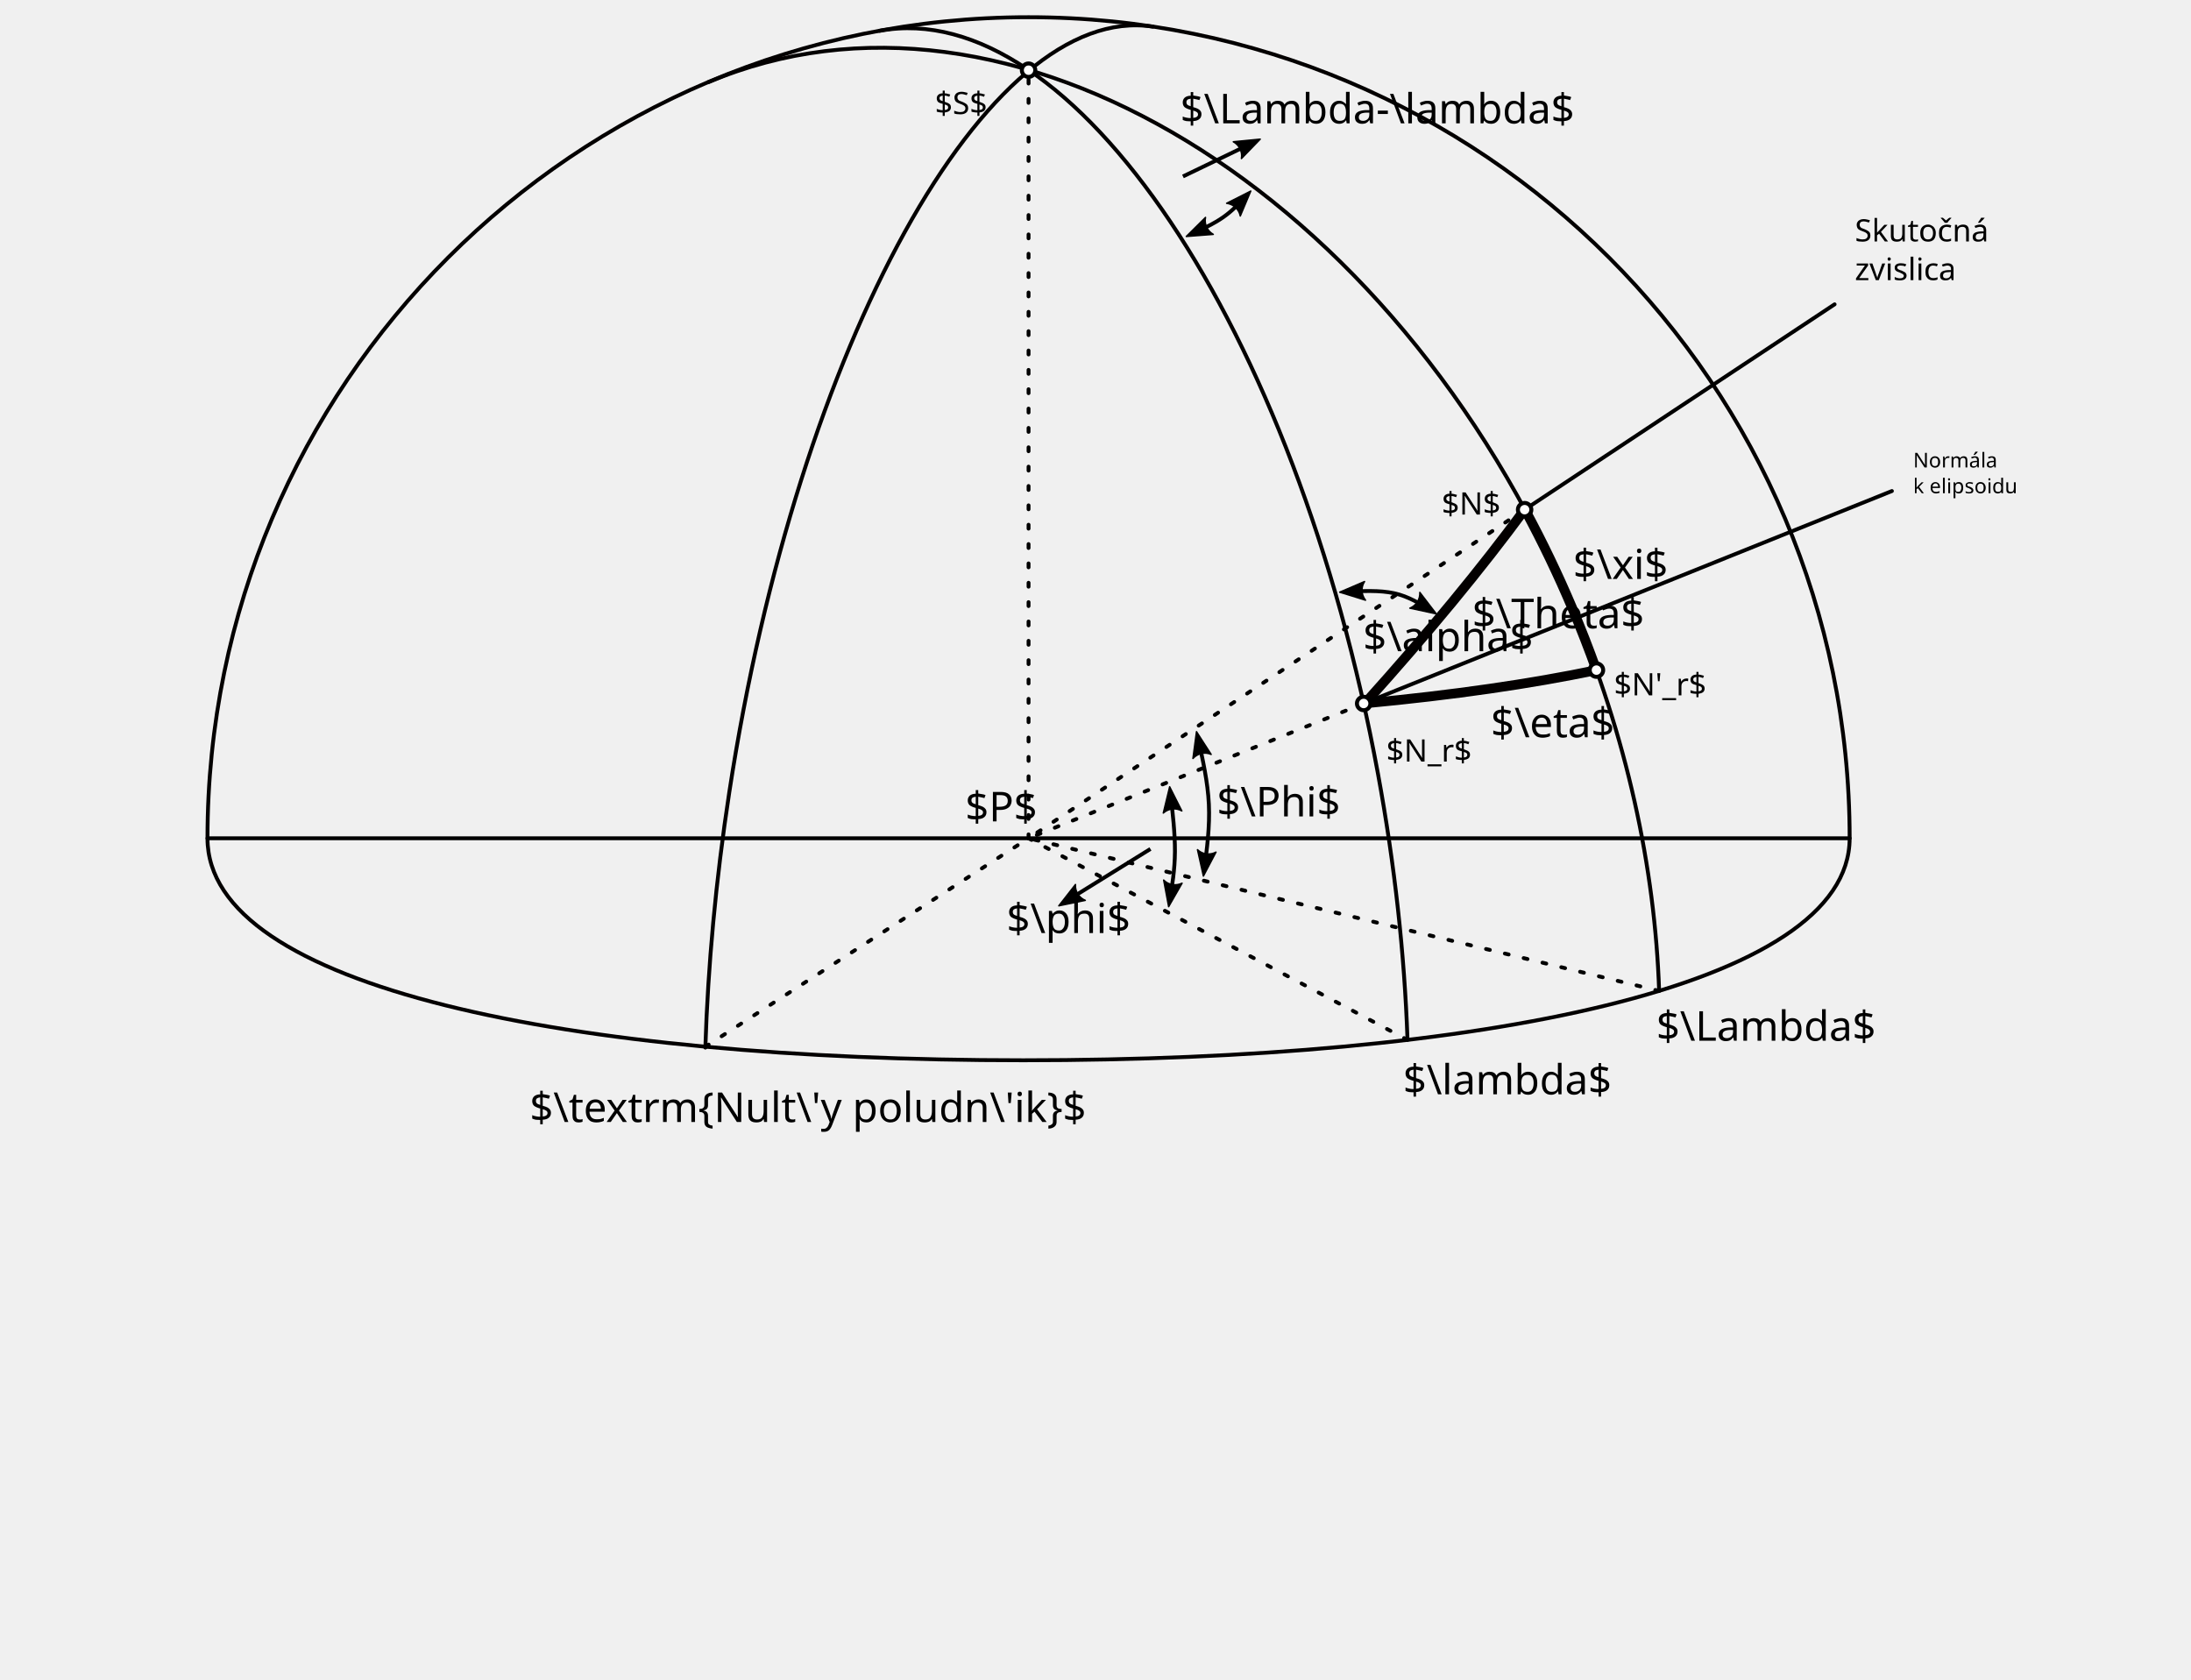
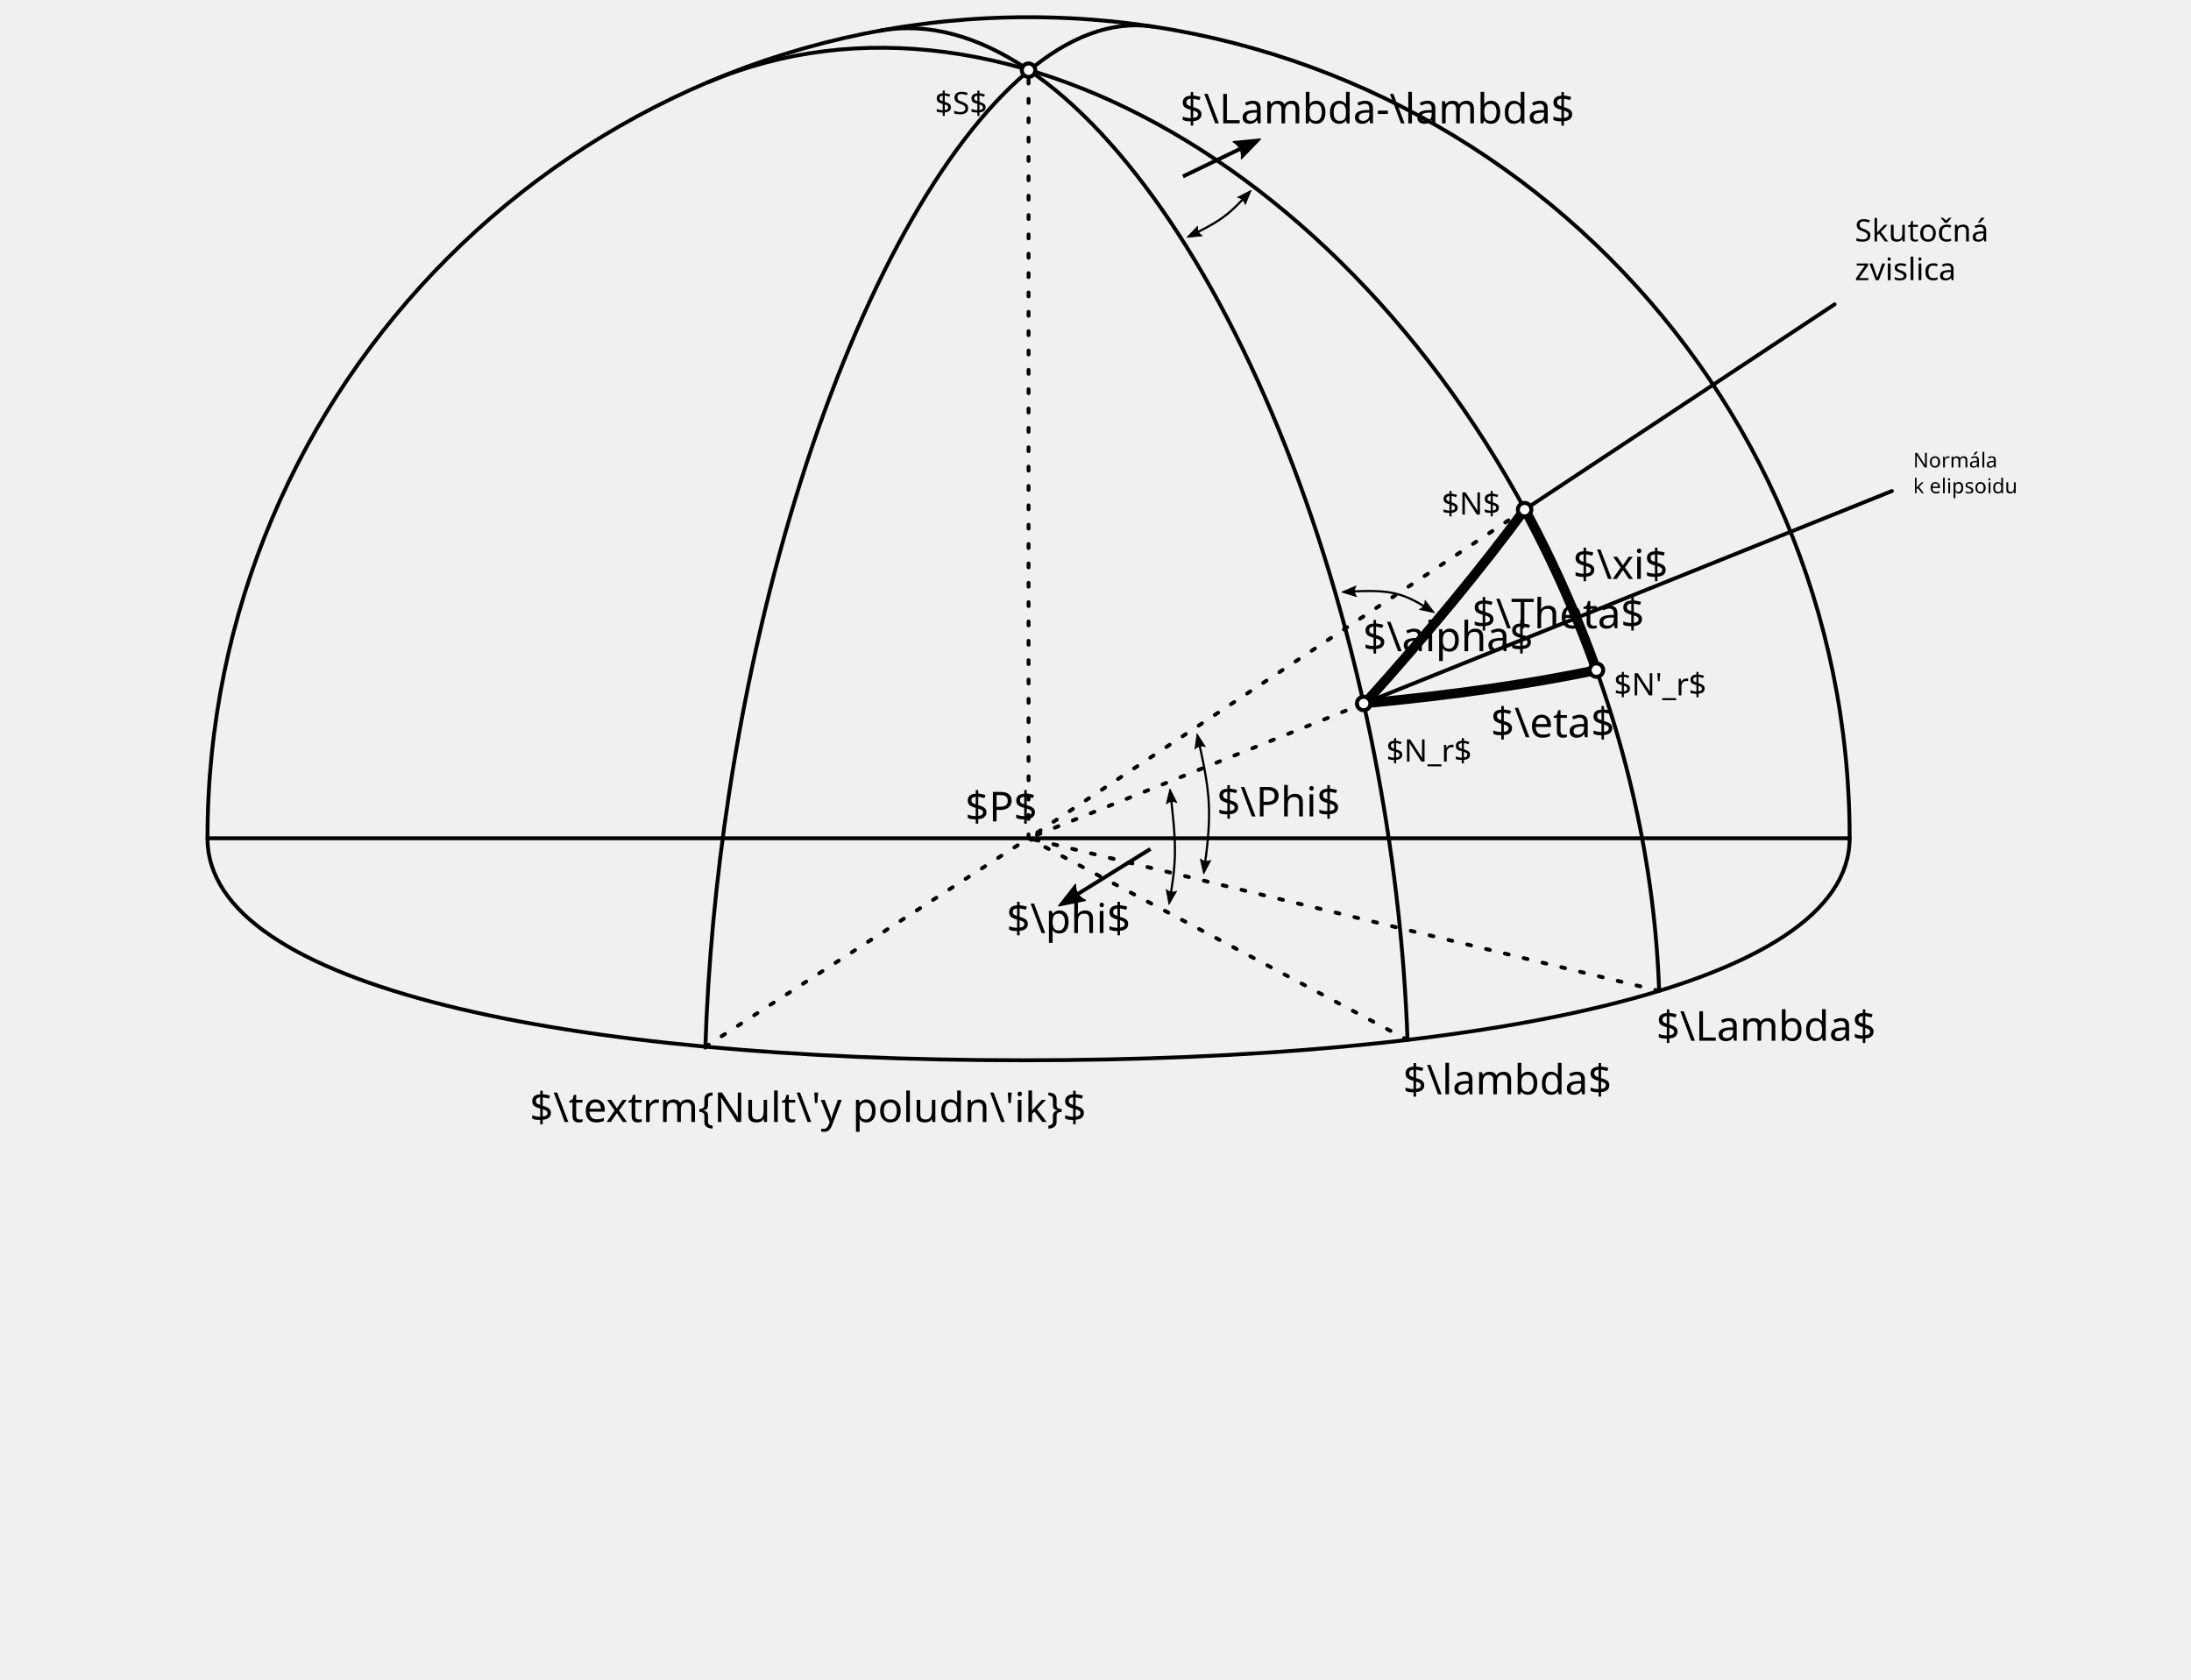
<svg xmlns="http://www.w3.org/2000/svg" xmlns:ns1="http://www.openswatchbook.org/uri/2009/osb" width="150mm" height="115mm" viewBox="0 0 150 115" version="1.1" id="svg8">
  <defs id="defs2">
    <marker style="overflow:visible" id="marker2223" refX="0" refY="0" orient="auto">
      <path transform="scale(-0.6)" d="M 8.719,4.034 -2.207,0.016 8.719,-4.002 c -1.745,2.372 -1.735,5.617 -6e-7,8.035 z" style="fill:#000000;fill-opacity:1;fill-rule:evenodd;stroke:#000000;stroke-width:0.625;stroke-linejoin:round;stroke-opacity:1" id="path2221" />
    </marker>
    <marker style="overflow:visible" id="marker1943" refX="0" refY="0" orient="auto">
      <path transform="scale(0.6)" d="M 8.719,4.034 -2.207,0.016 8.719,-4.002 c -1.745,2.372 -1.735,5.617 -6e-7,8.035 z" style="fill:#000000;fill-opacity:1;fill-rule:evenodd;stroke:#000000;stroke-width:0.625;stroke-linejoin:round;stroke-opacity:1" id="path1941" />
    </marker>
    <marker style="overflow:visible" id="marker3006" refX="0" refY="0" orient="auto">
      <path transform="scale(-0.6)" d="M 8.719,4.034 -2.207,0.016 8.719,-4.002 c -1.745,2.372 -1.735,5.617 -6e-7,8.035 z" style="fill:#000000;fill-opacity:1;fill-rule:evenodd;stroke:#000000;stroke-width:0.625;stroke-linejoin:round;stroke-opacity:1" id="path3004" />
    </marker>
    <marker style="overflow:visible" id="marker2738" refX="0" refY="0" orient="auto">
      <path transform="scale(0.6)" d="M 8.719,4.034 -2.207,0.016 8.719,-4.002 c -1.745,2.372 -1.735,5.617 -6e-7,8.035 z" style="fill:#000000;fill-opacity:1;fill-rule:evenodd;stroke:#000000;stroke-width:0.625;stroke-linejoin:round;stroke-opacity:1" id="path2736" />
    </marker>
    <marker style="overflow:visible" id="marker2442" refX="0" refY="0" orient="auto">
      <path transform="scale(-0.6)" d="M 8.719,4.034 -2.207,0.016 8.719,-4.002 c -1.745,2.372 -1.735,5.617 -6e-7,8.035 z" style="fill:#000000;fill-opacity:1;fill-rule:evenodd;stroke:#000000;stroke-width:0.625;stroke-linejoin:round;stroke-opacity:1" id="path2440" />
    </marker>
    <marker style="overflow:visible" id="marker1966" refX="0" refY="0" orient="auto">
      <path transform="scale(-0.6)" d="M 8.719,4.034 -2.207,0.016 8.719,-4.002 c -1.745,2.372 -1.735,5.617 -6e-7,8.035 z" style="fill:#000000;fill-opacity:1;fill-rule:evenodd;stroke:#000000;stroke-width:0.625;stroke-linejoin:round;stroke-opacity:1" id="path1964" />
    </marker>
    <marker style="overflow:visible" id="marker1956" refX="0" refY="0" orient="auto">
      <path transform="scale(0.6)" d="M 8.719,4.034 -2.207,0.016 8.719,-4.002 c -1.745,2.372 -1.735,5.617 -6e-7,8.035 z" style="fill:#000000;fill-opacity:1;fill-rule:evenodd;stroke:#000000;stroke-width:0.625;stroke-linejoin:round;stroke-opacity:1" id="path1954" />
    </marker>
    <marker style="overflow:visible" id="marker7825" refX="0" refY="0" orient="auto">
      <path transform="scale(0.6)" d="M 8.719,4.034 -2.207,0.016 8.719,-4.002 c -1.745,2.372 -1.735,5.617 -6e-7,8.035 z" style="fill:#000000;fill-opacity:1;fill-rule:evenodd;stroke:#000000;stroke-width:0.625;stroke-linejoin:round;stroke-opacity:1" id="path7823" />
    </marker>
    <marker style="overflow:visible" id="marker6961" refX="0" refY="0" orient="auto">
      <path transform="scale(-0.6)" d="M 8.719,4.034 -2.207,0.016 8.719,-4.002 c -1.745,2.372 -1.735,5.617 -6e-7,8.035 z" style="fill:#000000;fill-opacity:1;fill-rule:evenodd;stroke:#000000;stroke-width:0.625;stroke-linejoin:round;stroke-opacity:1" id="path6959" />
    </marker>
    <rect x="138.848" y="114.984" width="225.127" height="139.279" id="rect2578" />
    <rect x="113.405" y="95.777" width="218.15" height="133.681" id="rect2572" />
    <linearGradient id="linearGradient1205" ns1:paint="solid">
      <stop style="stop-color:#000000;stop-opacity:1;" offset="0" id="stop1203" />
    </linearGradient>
    <marker style="overflow:visible" id="marker3811" refX="0" refY="0" orient="auto">
      <path transform="scale(-0.6)" d="M 8.719,4.034 -2.207,0.016 8.719,-4.002 c -1.745,2.372 -1.735,5.617 -6e-7,8.035 z" style="fill:#000000;fill-opacity:1;fill-rule:evenodd;stroke:#000000;stroke-width:0.625;stroke-linejoin:round;stroke-opacity:1" id="path3809" />
    </marker>
    <marker style="overflow:visible" id="Arrow1Mstart" refX="0" refY="0" orient="auto">
      <path transform="matrix(0.4,0,0,0.4,4,0)" style="fill:#000000;fill-opacity:1;fill-rule:evenodd;stroke:#000000;stroke-width:1pt;stroke-opacity:1" d="M 0,0 5,-5 -12.5,0 5,5 Z" id="path2093" />
    </marker>
    <marker style="overflow:visible" id="marker1847" refX="0" refY="0" orient="auto">
      <path transform="scale(-0.6)" d="M 8.719,4.034 -2.207,0.016 8.719,-4.002 c -1.745,2.372 -1.735,5.617 -6e-7,8.035 z" style="fill:#030000;fill-opacity:1;fill-rule:evenodd;stroke:#030000;stroke-width:0.625;stroke-linejoin:round;stroke-opacity:1" id="path1845" />
    </marker>
    <marker style="overflow:visible" id="Arrow2Mstart" refX="0" refY="0" orient="auto">
      <path transform="scale(0.6)" d="M 8.719,4.034 -2.207,0.016 8.719,-4.002 c -1.745,2.372 -1.735,5.617 -6e-7,8.035 z" style="fill:#000000;fill-opacity:1;fill-rule:evenodd;stroke:#000000;stroke-width:0.625;stroke-linejoin:round;stroke-opacity:1" id="path891" />
    </marker>
    <marker style="overflow:visible" id="marker1347" refX="0" refY="0" orient="auto">
      <path transform="matrix(-0.8,0,0,-0.8,-10,0)" style="fill:#000000;fill-opacity:1;fill-rule:evenodd;stroke:#000000;stroke-width:1pt;stroke-opacity:1" d="M 0,0 5,-5 -12.5,0 5,5 Z" id="path1345" />
    </marker>
    <marker style="overflow:visible" id="marker1259" refX="0" refY="0" orient="auto">
      <path transform="scale(-0.6)" d="M 8.719,4.034 -2.207,0.016 8.719,-4.002 c -1.745,2.372 -1.735,5.617 -6e-7,8.035 z" style="fill:#000000;fill-opacity:1;fill-rule:evenodd;stroke:#000000;stroke-width:0.625;stroke-linejoin:round;stroke-opacity:1" id="path1257" />
    </marker>
    <marker style="overflow:visible" id="Arrow2Mend" refX="0" refY="0" orient="auto">
      <path transform="scale(-0.6)" d="M 8.719,4.034 -2.207,0.016 8.719,-4.002 c -1.745,2.372 -1.735,5.617 -6e-7,8.035 z" style="fill:#000000;fill-opacity:1;fill-rule:evenodd;stroke:#000000;stroke-width:0.625;stroke-linejoin:round;stroke-opacity:1" id="path894" />
    </marker>
    <marker style="overflow:visible" id="Arrow1Mend" refX="0" refY="0" orient="auto">
      <path transform="matrix(-0.4,0,0,-0.4,-4,0)" style="fill:#000000;fill-opacity:1;fill-rule:evenodd;stroke:#000000;stroke-width:1pt;stroke-opacity:1" d="M 0,0 5,-5 -12.5,0 5,5 Z" id="path876" />
    </marker>
    <marker style="overflow:visible" id="Arrow2Lend" refX="0" refY="0" orient="auto">
      <path transform="matrix(-1.1,0,0,-1.1,-1.1,0)" d="M 8.719,4.034 -2.207,0.016 8.719,-4.002 c -1.745,2.372 -1.735,5.617 -6e-7,8.035 z" style="fill:#000000;fill-opacity:1;fill-rule:evenodd;stroke:#000000;stroke-width:0.625;stroke-linejoin:round;stroke-opacity:1" id="path888" />
    </marker>
    <marker style="overflow:visible" id="Arrow1Lend" refX="0" refY="0" orient="auto">
      <path transform="matrix(-0.8,0,0,-0.8,-10,0)" style="fill:#000000;fill-opacity:1;fill-rule:evenodd;stroke:#000000;stroke-width:1pt;stroke-opacity:1" d="M 0,0 5,-5 -12.5,0 5,5 Z" id="path870" />
    </marker>
    <marker style="overflow:visible" id="marker1945-6" refX="0" refY="0" orient="auto">
      <path transform="scale(-0.6)" d="M 8.719,4.034 -2.207,0.016 8.719,-4.002 c -1.745,2.372 -1.735,5.617 -6e-7,8.035 z" style="fill:#000000;fill-opacity:1;fill-rule:evenodd;stroke:#000000;stroke-width:0.625;stroke-linejoin:round;stroke-opacity:1" id="path1943-2" />
    </marker>
    <marker style="overflow:visible" id="marker1945-1" refX="0" refY="0" orient="auto">
      <path transform="scale(-0.6)" d="M 8.719,4.034 -2.207,0.016 8.719,-4.002 c -1.745,2.372 -1.735,5.617 -6e-7,8.035 z" style="fill:#000000;fill-opacity:1;fill-rule:evenodd;stroke:#000000;stroke-width:0.625;stroke-linejoin:round;stroke-opacity:1" id="path1943-0" />
    </marker>
    <marker style="overflow:visible" id="marker1945-0" refX="0" refY="0" orient="auto">
      <path transform="scale(-0.6)" d="M 8.719,4.034 -2.207,0.016 8.719,-4.002 c -1.745,2.372 -1.735,5.617 -6e-7,8.035 z" style="fill:#000000;fill-opacity:1;fill-rule:evenodd;stroke:#000000;stroke-width:0.625;stroke-linejoin:round;stroke-opacity:1" id="path1943-8" />
    </marker>
    <marker style="overflow:visible" id="marker1847-6" refX="0" refY="0" orient="auto">
      <path transform="scale(-0.6)" d="M 8.719,4.034 -2.207,0.016 8.719,-4.002 c -1.745,2.372 -1.735,5.617 -6e-7,8.035 z" style="fill:#000000;fill-opacity:1;fill-rule:evenodd;stroke:#000000;stroke-width:0.625;stroke-linejoin:round;stroke-opacity:1" id="path1845-8" />
    </marker>
    <marker style="overflow:visible" id="marker1847-68" refX="0" refY="0" orient="auto">
      <path transform="scale(-0.6)" d="M 8.719,4.034 -2.207,0.016 8.719,-4.002 c -1.745,2.372 -1.735,5.617 -6e-7,8.035 z" style="fill:#000000;fill-opacity:1;fill-rule:evenodd;stroke:#000000;stroke-width:0.625;stroke-linejoin:round;stroke-opacity:1" id="path1845-5" />
    </marker>
    <marker style="overflow:visible" id="marker1945-3" refX="0" refY="0" orient="auto">
      <path transform="scale(-0.6)" d="M 8.719,4.034 -2.207,0.016 8.719,-4.002 c -1.745,2.372 -1.735,5.617 -6e-7,8.035 z" style="fill:#000000;fill-opacity:1;fill-rule:evenodd;stroke:#000000;stroke-width:0.625;stroke-linejoin:round;stroke-opacity:1" id="path1943-6" />
    </marker>
    <marker style="overflow:visible" id="marker1847-5" refX="0" refY="0" orient="auto">
      <path transform="scale(-0.6)" d="M 8.719,4.034 -2.207,0.016 8.719,-4.002 c -1.745,2.372 -1.735,5.617 -6e-7,8.035 z" style="fill:#000000;fill-opacity:1;fill-rule:evenodd;stroke:#000000;stroke-width:0.625;stroke-linejoin:round;stroke-opacity:1" id="path1845-3" />
    </marker>
    <marker style="overflow:visible" id="marker1847-9" refX="0" refY="0" orient="auto">
      <path transform="scale(-0.6)" d="M 8.719,4.034 -2.207,0.016 8.719,-4.002 c -1.745,2.372 -1.735,5.617 -6e-7,8.035 z" style="fill:#000000;fill-opacity:1;fill-rule:evenodd;stroke:#000000;stroke-width:0.625;stroke-linejoin:round;stroke-opacity:1" id="path1845-2" />
    </marker>
    <marker style="overflow:visible" id="marker4279-6" refX="0" refY="0" orient="auto">
      <path transform="scale(-0.6)" d="M 8.719,4.034 -2.207,0.016 8.719,-4.002 c -1.745,2.372 -1.735,5.617 -6e-7,8.035 z" style="fill:#000000;fill-opacity:1;fill-rule:evenodd;stroke:#000000;stroke-width:0.625;stroke-linejoin:round;stroke-opacity:1" id="path4277-0" />
    </marker>
    <marker style="overflow:visible" id="marker4279-2" refX="0" refY="0" orient="auto">
      <path transform="scale(-0.6)" d="M 8.719,4.034 -2.207,0.016 8.719,-4.002 c -1.745,2.372 -1.735,5.617 -6e-7,8.035 z" style="fill:#000000;fill-opacity:1;fill-rule:evenodd;stroke:#000000;stroke-width:0.625;stroke-linejoin:round;stroke-opacity:1" id="path4277-7" />
    </marker>
    <marker style="overflow:visible" id="marker4279-5" refX="0" refY="0" orient="auto">
      <path transform="scale(-0.6)" d="M 8.719,4.034 -2.207,0.016 8.719,-4.002 c -1.745,2.372 -1.735,5.617 -6e-7,8.035 z" style="fill:#000000;fill-opacity:1;fill-rule:evenodd;stroke:#000000;stroke-width:0.625;stroke-linejoin:round;stroke-opacity:1" id="path4277-04" />
    </marker>
    <marker style="overflow:visible" id="marker1259-3" refX="0" refY="0" orient="auto">
      <path transform="scale(-0.6)" d="M 8.719,4.034 -2.207,0.016 8.719,-4.002 c -1.745,2.372 -1.735,5.617 -6e-7,8.035 z" style="fill:#000000;fill-opacity:1;fill-rule:evenodd;stroke:#000000;stroke-width:0.625;stroke-linejoin:round;stroke-opacity:1" id="path1257-6" />
    </marker>
    <marker style="overflow:visible" id="marker4279-7" refX="0" refY="0" orient="auto">
      <path transform="scale(-0.6)" d="M 8.719,4.034 -2.207,0.016 8.719,-4.002 c -1.745,2.372 -1.735,5.617 -6e-7,8.035 z" style="fill:#000000;fill-opacity:1;fill-rule:evenodd;stroke:#000000;stroke-width:0.625;stroke-linejoin:round;stroke-opacity:1" id="path4277-5" />
    </marker>
    <marker style="overflow:visible" id="marker4279-3" refX="0" refY="0" orient="auto">
      <path transform="scale(-0.6)" d="M 8.719,4.034 -2.207,0.016 8.719,-4.002 c -1.745,2.372 -1.735,5.617 -6e-7,8.035 z" style="fill:#000000;fill-opacity:1;fill-rule:evenodd;stroke:#000000;stroke-width:0.625;stroke-linejoin:round;stroke-opacity:1" id="path4277-6" />
    </marker>
    <marker style="overflow:visible" id="marker4279-3-5" refX="0" refY="0" orient="auto">
      <path transform="scale(-0.6)" d="M 8.719,4.034 -2.207,0.016 8.719,-4.002 c -1.745,2.372 -1.735,5.617 -6e-7,8.035 z" style="fill:#000000;fill-opacity:1;fill-rule:evenodd;stroke:#000000;stroke-width:0.625;stroke-linejoin:round;stroke-opacity:1" id="path4277-6-3" />
    </marker>
    <marker style="overflow:visible" id="marker4279-3-5-6" refX="0" refY="0" orient="auto">
      <path transform="scale(-0.6)" d="M 8.719,4.034 -2.207,0.016 8.719,-4.002 c -1.745,2.372 -1.735,5.617 -6e-7,8.035 z" style="fill:#000000;fill-opacity:1;fill-rule:evenodd;stroke:#000000;stroke-width:0.625;stroke-linejoin:round;stroke-opacity:1" id="path4277-6-3-2" />
    </marker>
    <marker style="overflow:visible" id="marker4279-3-5-1" refX="0" refY="0" orient="auto">
      <path transform="scale(-0.6)" d="M 8.719,4.034 -2.207,0.016 8.719,-4.002 c -1.745,2.372 -1.735,5.617 -6e-7,8.035 z" style="fill:#000000;fill-opacity:1;fill-rule:evenodd;stroke:#000000;stroke-width:0.625;stroke-linejoin:round;stroke-opacity:1" id="path4277-6-3-27" />
    </marker>
    <marker style="overflow:visible" id="marker4279-1" refX="0" refY="0" orient="auto">
      <path transform="scale(-0.6)" d="M 8.719,4.034 -2.207,0.016 8.719,-4.002 c -1.745,2.372 -1.735,5.617 -6e-7,8.035 z" style="fill:#000000;fill-opacity:1;fill-rule:evenodd;stroke:#000000;stroke-width:0.625;stroke-linejoin:round;stroke-opacity:1" id="path4277-75" />
    </marker>
    <marker style="overflow:visible" id="marker4279-1-9" refX="0" refY="0" orient="auto">
      <path transform="scale(-0.6)" d="M 8.719,4.034 -2.207,0.016 8.719,-4.002 c -1.745,2.372 -1.735,5.617 -6e-7,8.035 z" style="fill:#000000;fill-opacity:1;fill-rule:evenodd;stroke:#000000;stroke-width:0.625;stroke-linejoin:round;stroke-opacity:1" id="path4277-75-9" />
    </marker>
    <marker style="overflow:visible" id="marker4279-1-0" refX="0" refY="0" orient="auto">
      <path transform="scale(-0.6)" d="M 8.719,4.034 -2.207,0.016 8.719,-4.002 c -1.745,2.372 -1.735,5.617 -6e-7,8.035 z" style="fill:#000000;fill-opacity:1;fill-rule:evenodd;stroke:#000000;stroke-width:0.625;stroke-linejoin:round;stroke-opacity:1" id="path4277-75-6" />
    </marker>
    <marker style="overflow:visible" id="marker4279-1-6" refX="0" refY="0" orient="auto">
      <path transform="scale(-0.6)" d="M 8.719,4.034 -2.207,0.016 8.719,-4.002 c -1.745,2.372 -1.735,5.617 -6e-7,8.035 z" style="fill:#000000;fill-opacity:1;fill-rule:evenodd;stroke:#000000;stroke-width:0.625;stroke-linejoin:round;stroke-opacity:1" id="path4277-75-98" />
    </marker>
    <marker style="overflow:visible" id="marker4279-1-7" refX="0" refY="0" orient="auto">
      <path transform="scale(-0.6)" d="M 8.719,4.034 -2.207,0.016 8.719,-4.002 c -1.745,2.372 -1.735,5.617 -6e-7,8.035 z" style="fill:#000000;fill-opacity:1;fill-rule:evenodd;stroke:#000000;stroke-width:0.625;stroke-linejoin:round;stroke-opacity:1" id="path4277-75-986" />
    </marker>
    <marker style="overflow:visible" id="marker4279-1-76" refX="0" refY="0" orient="auto">
      <path transform="scale(-0.6)" d="M 8.719,4.034 -2.207,0.016 8.719,-4.002 c -1.745,2.372 -1.735,5.617 -6e-7,8.035 z" style="fill:#000000;fill-opacity:1;fill-rule:evenodd;stroke:#000000;stroke-width:0.625;stroke-linejoin:round;stroke-opacity:1" id="path4277-75-91" />
    </marker>
    <marker style="overflow:visible" id="marker4279-1-68" refX="0" refY="0" orient="auto">
      <path transform="scale(-0.6)" d="M 8.719,4.034 -2.207,0.016 8.719,-4.002 c -1.745,2.372 -1.735,5.617 -6e-7,8.035 z" style="fill:#000000;fill-opacity:1;fill-rule:evenodd;stroke:#000000;stroke-width:0.625;stroke-linejoin:round;stroke-opacity:1" id="path4277-75-2" />
    </marker>
    <marker style="overflow:visible" id="marker2442-4" refX="0" refY="0" orient="auto">
      <path transform="scale(-0.6)" d="M 8.719,4.034 -2.207,0.016 8.719,-4.002 c -1.745,2.372 -1.735,5.617 -6e-7,8.035 z" style="fill:#000000;fill-opacity:1;fill-rule:evenodd;stroke:#000000;stroke-width:0.625;stroke-linejoin:round;stroke-opacity:1" id="path2440-3" />
    </marker>
    <marker style="overflow:visible" id="marker1943-1" refX="0" refY="0" orient="auto">
      <path transform="scale(0.6)" d="M 8.719,4.034 -2.207,0.016 8.719,-4.002 c -1.745,2.372 -1.735,5.617 -6e-7,8.035 z" style="fill:#000000;fill-opacity:1;fill-rule:evenodd;stroke:#000000;stroke-width:0.625;stroke-linejoin:round;stroke-opacity:1" id="path1941-1" />
    </marker>
    <marker style="overflow:visible" id="marker2223-5" refX="0" refY="0" orient="auto">
      <path transform="scale(-0.6)" d="M 8.719,4.034 -2.207,0.016 8.719,-4.002 c -1.745,2.372 -1.735,5.617 -6e-7,8.035 z" style="fill:#000000;fill-opacity:1;fill-rule:evenodd;stroke:#000000;stroke-width:0.625;stroke-linejoin:round;stroke-opacity:1" id="path2221-9" />
    </marker>
    <marker style="overflow:visible" id="marker2442-44" refX="0" refY="0" orient="auto">
      <path transform="scale(-0.6)" d="M 8.719,4.034 -2.207,0.016 8.719,-4.002 c -1.745,2.372 -1.735,5.617 -6e-7,8.035 z" style="fill:#000000;fill-opacity:1;fill-rule:evenodd;stroke:#000000;stroke-width:0.625;stroke-linejoin:round;stroke-opacity:1" id="path2440-7" />
    </marker>
  </defs>
  <g id="layer1" style="display:inline;mix-blend-mode:normal">
    <text xml:space="preserve" style="font-style:normal;font-variant:normal;font-weight:normal;font-stretch:normal;font-size:10.583px;line-height:1.25;font-family:Karumbi;-inkscape-font-specification:Karumbi;letter-spacing:0px;word-spacing:0px;fill:#000000;fill-opacity:1;stroke:none;stroke-width:0.265" x="33.116" y="33.907" id="text2175">
      <tspan id="tspan2173" x="33.116" y="33.907" style="stroke-width:0.265" />
    </text>
    <path id="path1568" style="display:inline;fill:none;fill-rule:evenodd;stroke:#030000;stroke-width:0.665;stroke-linecap:round;stroke-linejoin:bevel;stroke-miterlimit:4;stroke-dasharray:none;paint-order:fill markers stroke" d="m 73.021,-82.526 c 2.389,-0.223 4.824,-0.337 7.297,-0.337 1.54,0 3.066,0.045 4.576,0.132" transform="rotate(67.03392)" />
    <path id="path1647" style="display:inline;fill:none;fill-rule:evenodd;stroke:#030000;stroke-width:0.265;stroke-linecap:round;stroke-linejoin:bevel;paint-order:fill markers stroke" d="m 14.205,57.391 c -2e-6,-31.045 25.167,-56.213 56.213,-56.213 31.045,1.1e-6 56.213,25.167 56.213,56.213" />
    <path id="circle1649" style="display:inline;fill:none;fill-rule:evenodd;stroke:#030000;stroke-width:0.265;stroke-linecap:round;stroke-linejoin:bevel;paint-order:fill markers stroke" d="m 126.63,57.391 c 0,10.233 -25.532,15.2 -56.577,15.2 -31.045,0 -55.848,-4.968 -55.848,-15.2" />
    <path id="circle1652" style="display:inline;fill:none;fill-rule:evenodd;stroke:#030000;stroke-width:0.265;stroke-linecap:round;stroke-linejoin:bevel;paint-order:fill markers stroke" d="m 24.105,-42.443 c -1e-6,-22.324 25.167,-40.421 56.213,-40.421 9.567,0 18.575,1.718 26.461,4.749" transform="rotate(67.03392)" />
    <path id="circle1654" style="display:inline;fill:none;fill-rule:evenodd;stroke:#030000;stroke-width:0.265;stroke-linecap:round;stroke-linejoin:bevel;paint-order:fill markers stroke" d="m 12.995,-58.844 c 0,-13.435 25.167,-24.326 56.213,-24.326 6.366,0 12.485,0.458 18.191,1.302" transform="rotate(79.5538)" />
    <path style="display:inline;fill:none;stroke:#000000;stroke-width:0.265px;stroke-linecap:butt;stroke-linejoin:miter;stroke-opacity:1" d="m 14.205,57.391 c 0,0 112.425,0 112.425,0" id="path1660" />
    <path id="circle1684" style="display:inline;fill:none;fill-rule:evenodd;stroke:#030000;stroke-width:0.665;stroke-linecap:round;stroke-linejoin:bevel;stroke-miterlimit:4;stroke-dasharray:none;paint-order:fill markers stroke" d="m 51.845,97.08 c -4.861,0.881 -10.632,1.602 -17.043,2.116" transform="rotate(-43.41119)" />
    <path id="path1647-0" style="display:inline;mix-blend-mode:normal;fill:none;fill-rule:evenodd;stroke:#030000;stroke-width:0.265;stroke-linecap:round;stroke-linejoin:bevel;paint-order:fill markers stroke" d="m -63.589,58.588 c 5.512,-0.666 11.4,-1.026 17.516,-1.026 31.045,0 56.213,9.281 56.213,20.73" transform="rotate(-81.29572)" />
    <path id="path1570" style="display:inline;fill:none;fill-rule:evenodd;stroke:#030000;stroke-width:0.665;stroke-linecap:round;stroke-linejoin:bevel;stroke-miterlimit:4;stroke-dasharray:none;paint-order:fill markers stroke" d="m 109.306,45.877 c -4.47,0.937 -9.831,1.713 -15.822,2.276" />
-     <path style="display:inline;fill:none;stroke:#000000;stroke-width:0.265px;stroke-linecap:butt;stroke-linejoin:miter;stroke-opacity:1;marker-start:url(#marker7825);marker-end:url(#marker6961)" d="m 80.064,61.727 c 0.183,-1.081 0.366,-2.162 0.375,-3.414 0.009,-1.252 -0.155,-2.675 -0.319,-4.099" id="path1892" />
-     <path style="display:inline;fill:none;stroke:#000000;stroke-width:0.265px;stroke-linecap:butt;stroke-linejoin:miter;stroke-opacity:1;marker-start:url(#marker1956);marker-end:url(#marker1966)" d="m 82.431,59.631 c 0.201,-1.517 0.403,-3.034 0.33,-4.566 -0.073,-1.532 -0.42,-3.08 -0.767,-4.629" id="path1950" />
-     <path style="display:inline;fill:none;stroke:#000000;stroke-width:0.265px;stroke-linecap:butt;stroke-linejoin:miter;stroke-opacity:1;marker-start:url(#marker2738);marker-end:url(#marker3006)" d="m 92.068,40.522 c 1.195,-0.062 2.389,-0.124 3.384,0.096 0.994,0.22 1.788,0.721 2.581,1.223" id="path2726" />
+     <path style="display:inline;fill:none;stroke:#000000;stroke-width:0.15;stroke-linecap:butt;stroke-linejoin:miter;stroke-opacity:1;marker-start:url(#marker7825);marker-end:url(#marker6961);stroke-miterlimit:4;stroke-dasharray:none" d="m 80.064,61.727 c 0.183,-1.081 0.366,-2.162 0.375,-3.414 0.009,-1.252 -0.155,-2.675 -0.319,-4.099" id="path1892" />
+     <path style="display:inline;fill:none;stroke:#000000;stroke-width:0.15;stroke-linecap:butt;stroke-linejoin:miter;stroke-opacity:1;marker-start:url(#marker1956);marker-end:url(#marker1966);stroke-miterlimit:4;stroke-dasharray:none" d="m 82.431,59.631 c 0.201,-1.517 0.403,-3.034 0.33,-4.566 -0.073,-1.532 -0.42,-3.08 -0.767,-4.629" id="path1950" />
+     <path style="display:inline;fill:none;stroke:#000000;stroke-width:0.15;stroke-linecap:butt;stroke-linejoin:miter;stroke-opacity:1;marker-start:url(#marker2738);marker-end:url(#marker3006);stroke-miterlimit:4;stroke-dasharray:none" d="m 92.068,40.522 c 1.195,-0.062 2.389,-0.124 3.384,0.096 0.994,0.22 1.788,0.721 2.581,1.223" id="path2726" />
    <path style="display:inline;mix-blend-mode:normal;fill:none;stroke:#000000;stroke-width:0.265;stroke-linecap:round;stroke-linejoin:miter;stroke-miterlimit:4;stroke-dasharray:none;stroke-dashoffset:0;stroke-opacity:1" d="m 125.6,20.836 c 0,0 -21.222,14.058 -21.222,14.058" id="path1739-1" />
    <path style="display:inline;mix-blend-mode:normal;fill:none;stroke:#000000;stroke-width:0.265;stroke-linecap:round;stroke-linejoin:miter;stroke-miterlimit:4;stroke-dasharray:none;stroke-dashoffset:0;stroke-opacity:1" d="m 129.523,33.619 c 0,0 -36.164,14.545 -36.164,14.545" id="path1735-2" />
-     <path style="fill:none;stroke:#000000;stroke-width:0.265;stroke-linecap:butt;stroke-linejoin:miter;stroke-miterlimit:4;stroke-dasharray:none;stroke-opacity:1;marker-start:url(#marker1943);marker-end:url(#marker2223)" d="m 81.535,16.04 c 0.78,-0.357 1.561,-0.715 2.204,-1.165 0.643,-0.45 1.148,-0.993 1.653,-1.535" id="path1931" />
+     <path style="fill:none;stroke:#000000;stroke-width:0.15;stroke-linecap:butt;stroke-linejoin:miter;stroke-miterlimit:4;stroke-dasharray:none;stroke-opacity:1;marker-start:url(#marker1943);marker-end:url(#marker2223)" d="m 81.444,16.163 c 0.811,-0.399 1.621,-0.797 2.3,-1.294 0.679,-0.497 1.227,-1.091 1.775,-1.686" id="path1931" />
    <path style="display:inline;mix-blend-mode:normal;fill:none;stroke:#000000;stroke-width:0.265px;stroke-linecap:butt;stroke-linejoin:miter;stroke-opacity:1;marker-end:url(#marker2442-4)" d="m 80.988,12.08 c 0,0 4.974,-2.398 4.974,-2.398" id="path2430-0" />
    <circle style="display:inline;mix-blend-mode:normal;fill:#ffffff;fill-opacity:1;stroke:#000000;stroke-width:0.55;stroke-linecap:round;stroke-linejoin:round;stroke-miterlimit:4;stroke-dasharray:none;stroke-opacity:1;paint-order:stroke fill markers" id="path2037-2-6" cy="45.879" cx="109.296" r="0.323" />
    <circle style="display:inline;mix-blend-mode:normal;fill:#ffffff;fill-opacity:1;stroke:#000000;stroke-width:0.55;stroke-linecap:round;stroke-linejoin:round;stroke-miterlimit:4;stroke-dasharray:none;stroke-opacity:1;paint-order:stroke fill markers" id="path2037-2-5" cy="4.805" cx="70.417" r="0.323" />
    <path style="display:inline;mix-blend-mode:normal;fill:none;stroke:#000000;stroke-width:0.265;stroke-linecap:round;stroke-linejoin:miter;stroke-miterlimit:4;stroke-dasharray:0.265, 1.06;stroke-dashoffset:0;stroke-opacity:1" d="m 104.379,34.894 c 0,0 -33.961,22.497 -33.961,22.497" id="path1739" />
    <path style="display:inline;mix-blend-mode:normal;fill:none;stroke:#000000;stroke-width:0.265;stroke-linecap:round;stroke-linejoin:miter;stroke-miterlimit:4;stroke-dasharray:0.265, 1.06;stroke-dashoffset:0;stroke-opacity:1" d="m 93.359,48.164 c 0,0 -22.941,9.227 -22.941,9.227" id="path1735" />
    <circle style="display:inline;mix-blend-mode:normal;fill:#ffffff;fill-opacity:1;stroke:#000000;stroke-width:0.55;stroke-linecap:round;stroke-linejoin:round;stroke-miterlimit:4;stroke-dasharray:none;stroke-opacity:1;paint-order:stroke fill markers" id="path2037-2" cy="34.894" cx="104.379" r="0.323" />
    <circle style="display:inline;mix-blend-mode:normal;fill:#ffffff;fill-opacity:1;stroke:#000000;stroke-width:0.55;stroke-linecap:round;stroke-linejoin:round;stroke-miterlimit:4;stroke-dasharray:none;stroke-opacity:1;paint-order:stroke fill markers" id="path2037-2-6-8" cy="48.164" cx="93.359" r="0.323" />
    <path style="display:inline;mix-blend-mode:normal;fill:none;stroke:#000000;stroke-width:0.265px;stroke-linecap:butt;stroke-linejoin:miter;stroke-opacity:1;marker-end:url(#marker2442-44)" d="m 78.761,58.123 c 0,0 -5.976,3.705 -5.976,3.705" id="path2430-6" />
  </g>
  <g id="layer3" style="display:inline">
    <path style="display:inline;mix-blend-mode:normal;fill:none;stroke:#000000;stroke-width:0.265;stroke-linecap:round;stroke-linejoin:miter;stroke-miterlimit:4;stroke-dasharray:0.265, 1.06;stroke-dashoffset:0;stroke-opacity:1" d="m 70.417,57.391 c 0,0 0,-52.586 0,-52.586" id="path1667" />
    <path style="display:inline;mix-blend-mode:normal;fill:none;stroke:#000000;stroke-width:0.265;stroke-linecap:round;stroke-linejoin:miter;stroke-miterlimit:4;stroke-dasharray:0.265, 1.06;stroke-dashoffset:0;stroke-opacity:1" d="m 113.586,67.841 c 0,0 -43.169,-10.45 -43.169,-10.45" id="path1667-3" />
    <path style="display:inline;mix-blend-mode:normal;fill:none;stroke:#000000;stroke-width:0.265;stroke-linecap:round;stroke-linejoin:miter;stroke-miterlimit:4;stroke-dasharray:0.265, 1.06;stroke-dashoffset:0;stroke-opacity:1" d="m 96.361,71.196 c 0,0 -25.943,-13.805 -25.943,-13.805" id="path1667-3-7" />
    <path style="display:inline;mix-blend-mode:normal;fill:none;stroke:#000000;stroke-width:0.265;stroke-linecap:round;stroke-linejoin:miter;stroke-miterlimit:4;stroke-dasharray:0.265, 1.06;stroke-dashoffset:0;stroke-opacity:1" d="m 48.292,71.661 c 0,0 22.126,-14.27 22.126,-14.27" id="path1667-3-7-3" />
  </g>
  <g id="layer2" style="display:inline">
    <text xml:space="preserve" style="font-style:normal;font-weight:normal;font-size:2.822px;line-height:1.25;font-family:sans-serif;letter-spacing:0px;word-spacing:0px;display:inline;fill:#000000;fill-opacity:1;stroke:none;stroke-width:0.265" x="83.308" y="55.894" id="text1766-9-1-8-6">
      <tspan id="tspan1764-3-4-9-3" x="83.308" y="55.894" style="font-size:2.822px;stroke-width:0.265">$\Phi$</tspan>
    </text>
    <text xml:space="preserve" style="font-style:normal;font-weight:normal;font-size:2.822px;line-height:1.25;font-family:sans-serif;letter-spacing:0px;word-spacing:0px;display:inline;fill:#000000;fill-opacity:1;stroke:none;stroke-width:0.265" x="80.801" y="8.447" id="text1766-9-1-3-5-1-1">
      <tspan id="tspan1764-3-4-2-6-5-8" x="80.801" y="8.447" style="font-size:2.822px;stroke-width:0.265">$\Lambda-\lambda$</tspan>
    </text>
    <text xml:space="preserve" id="text2570" style="font-style:normal;font-weight:normal;font-size:10.583px;line-height:1.25;font-family:sans-serif;letter-spacing:0px;word-spacing:0px;white-space:pre;shape-inside:url(#rect2572);fill:#000000;fill-opacity:1;stroke:none;" />
    <text xml:space="preserve" id="text2576" style="font-style:normal;font-weight:normal;font-size:10.583px;line-height:1.25;font-family:sans-serif;letter-spacing:0px;word-spacing:0px;white-space:pre;shape-inside:url(#rect2578);fill:#000000;fill-opacity:1;stroke:none;" />
    <text xml:space="preserve" style="font-style:normal;font-weight:normal;font-size:2.822px;line-height:1.25;font-family:sans-serif;letter-spacing:0px;word-spacing:0px;fill:#000000;fill-opacity:1;stroke:none;stroke-width:0.265" x="96.054" y="74.923" id="text1766">
      <tspan id="tspan1764" x="96.054" y="74.923" style="font-size:2.822px;stroke-width:0.265">$\lambda$</tspan>
    </text>
    <text xml:space="preserve" style="font-style:normal;font-weight:normal;font-size:2.822px;line-height:1.25;font-family:sans-serif;letter-spacing:0px;word-spacing:0px;display:inline;fill:#000000;fill-opacity:1;stroke:none;stroke-width:0.265" x="113.395" y="71.252" id="text1766-9">
      <tspan id="tspan1764-3" x="113.395" y="71.252" style="font-size:2.822px;stroke-width:0.265">$\Lambda$</tspan>
    </text>
    <text xml:space="preserve" style="font-style:normal;font-weight:normal;font-size:2.822px;line-height:1.25;font-family:sans-serif;letter-spacing:0px;word-spacing:0px;display:inline;fill:#000000;fill-opacity:1;stroke:none;stroke-width:0.265" x="68.914" y="63.88" id="text1766-9-1">
      <tspan id="tspan1764-3-4" x="68.914" y="63.88" style="font-size:2.822px;stroke-width:0.265">$\phi$</tspan>
    </text>
    <text xml:space="preserve" style="font-style:normal;font-weight:normal;font-size:2.822px;line-height:1.25;font-family:sans-serif;letter-spacing:0px;word-spacing:0px;display:inline;fill:#000000;fill-opacity:1;stroke:none;stroke-width:0.265" x="107.697" y="39.636" id="text1766-9-1-3">
      <tspan id="tspan1764-3-4-2" x="107.697" y="39.636" style="font-size:2.822px;stroke-width:0.265">$\xi$</tspan>
    </text>
    <text xml:space="preserve" style="font-style:normal;font-weight:normal;font-size:2.822px;line-height:1.25;font-family:sans-serif;letter-spacing:0px;word-spacing:0px;display:inline;fill:#000000;fill-opacity:1;stroke:none;stroke-width:0.265" x="102.064" y="50.478" id="text1766-9-1-3-2">
      <tspan id="tspan1764-3-4-2-4" x="102.064" y="50.478" style="font-size:2.822px;stroke-width:0.265">$\eta$</tspan>
    </text>
    <text xml:space="preserve" style="font-style:normal;font-weight:normal;font-size:2.822px;line-height:1.25;font-family:sans-serif;letter-spacing:0px;word-spacing:0px;display:inline;fill:#000000;fill-opacity:1;stroke:none;stroke-width:0.265" x="100.788" y="43.014" id="text1766-9-1-3-2-7">
      <tspan id="tspan1764-3-4-2-4-9" x="100.788" y="43.014" style="font-size:2.822px;stroke-width:0.265">$\Theta$</tspan>
    </text>
    <text xml:space="preserve" style="font-style:normal;font-weight:normal;font-size:2.822px;line-height:1.25;font-family:sans-serif;letter-spacing:0px;word-spacing:0px;display:inline;fill:#000000;fill-opacity:1;stroke:none;stroke-width:0.265" x="93.317" y="44.588" id="text1766-9-1-3-2-7-1">
      <tspan id="tspan1764-3-4-2-4-9-0" x="93.317" y="44.588" style="font-size:2.822px;stroke-width:0.265">$\alpha$</tspan>
    </text>
    <text xml:space="preserve" style="font-style:normal;font-weight:normal;font-size:2.822px;line-height:1.25;font-family:sans-serif;letter-spacing:0px;word-spacing:0px;display:inline;fill:#000000;fill-opacity:1;stroke:none;stroke-width:0.265" x="36.264" y="76.817" id="text1766-2">
      <tspan id="tspan1764-4" x="36.264" y="76.817" style="font-size:2.822px;stroke-width:0.265">$\textrm{Nult\'y poludn\'ik}$</tspan>
    </text>
    <text xml:space="preserve" style="font-style:normal;font-weight:normal;font-size:2.117px;line-height:1.25;font-family:sans-serif;letter-spacing:0px;word-spacing:0px;display:inline;fill:#000000;fill-opacity:1;stroke:none;stroke-width:0.265" x="64.009" y="7.816" id="text1766-2-1">
      <tspan x="64.009" y="7.816" style="font-size:2.117px;stroke-width:0.265" id="tspan1522">$S$</tspan>
    </text>
    <text xml:space="preserve" style="font-style:normal;font-weight:normal;font-size:1.411px;line-height:1.25;font-family:sans-serif;letter-spacing:0px;word-spacing:0px;display:inline;fill:#000000;fill-opacity:1;stroke:none;stroke-width:0.265" x="130.977" y="32.006" id="text1766-2-1-5">
      <tspan x="130.977" y="32.006" style="font-size:1.411px;stroke-width:0.265" id="tspan1520">Normála</tspan>
      <tspan x="130.977" y="33.77" style="font-size:1.411px;stroke-width:0.265" id="tspan1399">k elipsoidu</tspan>
    </text>
    <text xml:space="preserve" style="font-style:normal;font-weight:normal;font-size:2.822px;line-height:1.25;font-family:sans-serif;letter-spacing:0px;word-spacing:0px;display:inline;fill:#000000;fill-opacity:1;stroke:none;stroke-width:0.265" x="66.083" y="56.235" id="text1766-9-1-8-4">
      <tspan id="tspan1764-3-4-9-9" x="66.083" y="56.235" style="font-size:2.822px;stroke-width:0.265">$P$</tspan>
    </text>
    <text xml:space="preserve" style="font-style:normal;font-weight:normal;font-size:2.117px;line-height:1.25;font-family:sans-serif;letter-spacing:0px;word-spacing:0px;display:inline;fill:#000000;fill-opacity:1;stroke:none;stroke-width:0.265" x="126.987" y="16.534" id="text1766-2-1-6">
      <tspan id="tspan1764-4-6-5" x="126.987" y="16.534" style="font-size:2.117px;stroke-width:0.265">Skutočná</tspan>
      <tspan x="126.987" y="19.179" style="font-size:2.117px;stroke-width:0.265" id="tspan1522-6">zvislica</tspan>
    </text>
    <text xml:space="preserve" style="font-style:normal;font-weight:normal;font-size:2.117px;line-height:1.25;font-family:sans-serif;letter-spacing:0px;word-spacing:0px;display:inline;fill:#000000;fill-opacity:1;stroke:none;stroke-width:0.265" x="94.91" y="52.142" id="text1766-2-1-8">
      <tspan x="94.91" y="52.142" style="font-size:2.117px;stroke-width:0.265" id="tspan1522-62">$N_r$</tspan>
    </text>
    <text xml:space="preserve" style="font-style:normal;font-weight:normal;font-size:2.117px;line-height:1.25;font-family:sans-serif;letter-spacing:0px;word-spacing:0px;display:inline;fill:#000000;fill-opacity:1;stroke:none;stroke-width:0.265" x="98.704" y="35.227" id="text1766-2-1-8-8">
      <tspan x="98.704" y="35.227" style="font-size:2.117px;stroke-width:0.265" id="tspan1522-62-4">$N$</tspan>
    </text>
    <text xml:space="preserve" style="font-style:normal;font-weight:normal;font-size:2.117px;line-height:1.25;font-family:sans-serif;letter-spacing:0px;word-spacing:0px;display:inline;fill:#000000;fill-opacity:1;stroke:none;stroke-width:0.265" x="110.499" y="47.607" id="text1766-2-1-8-3">
      <tspan x="110.499" y="47.607" style="font-size:2.117px;stroke-width:0.265" id="tspan1522-62-9">$N'_r$</tspan>
    </text>
  </g>
</svg>
